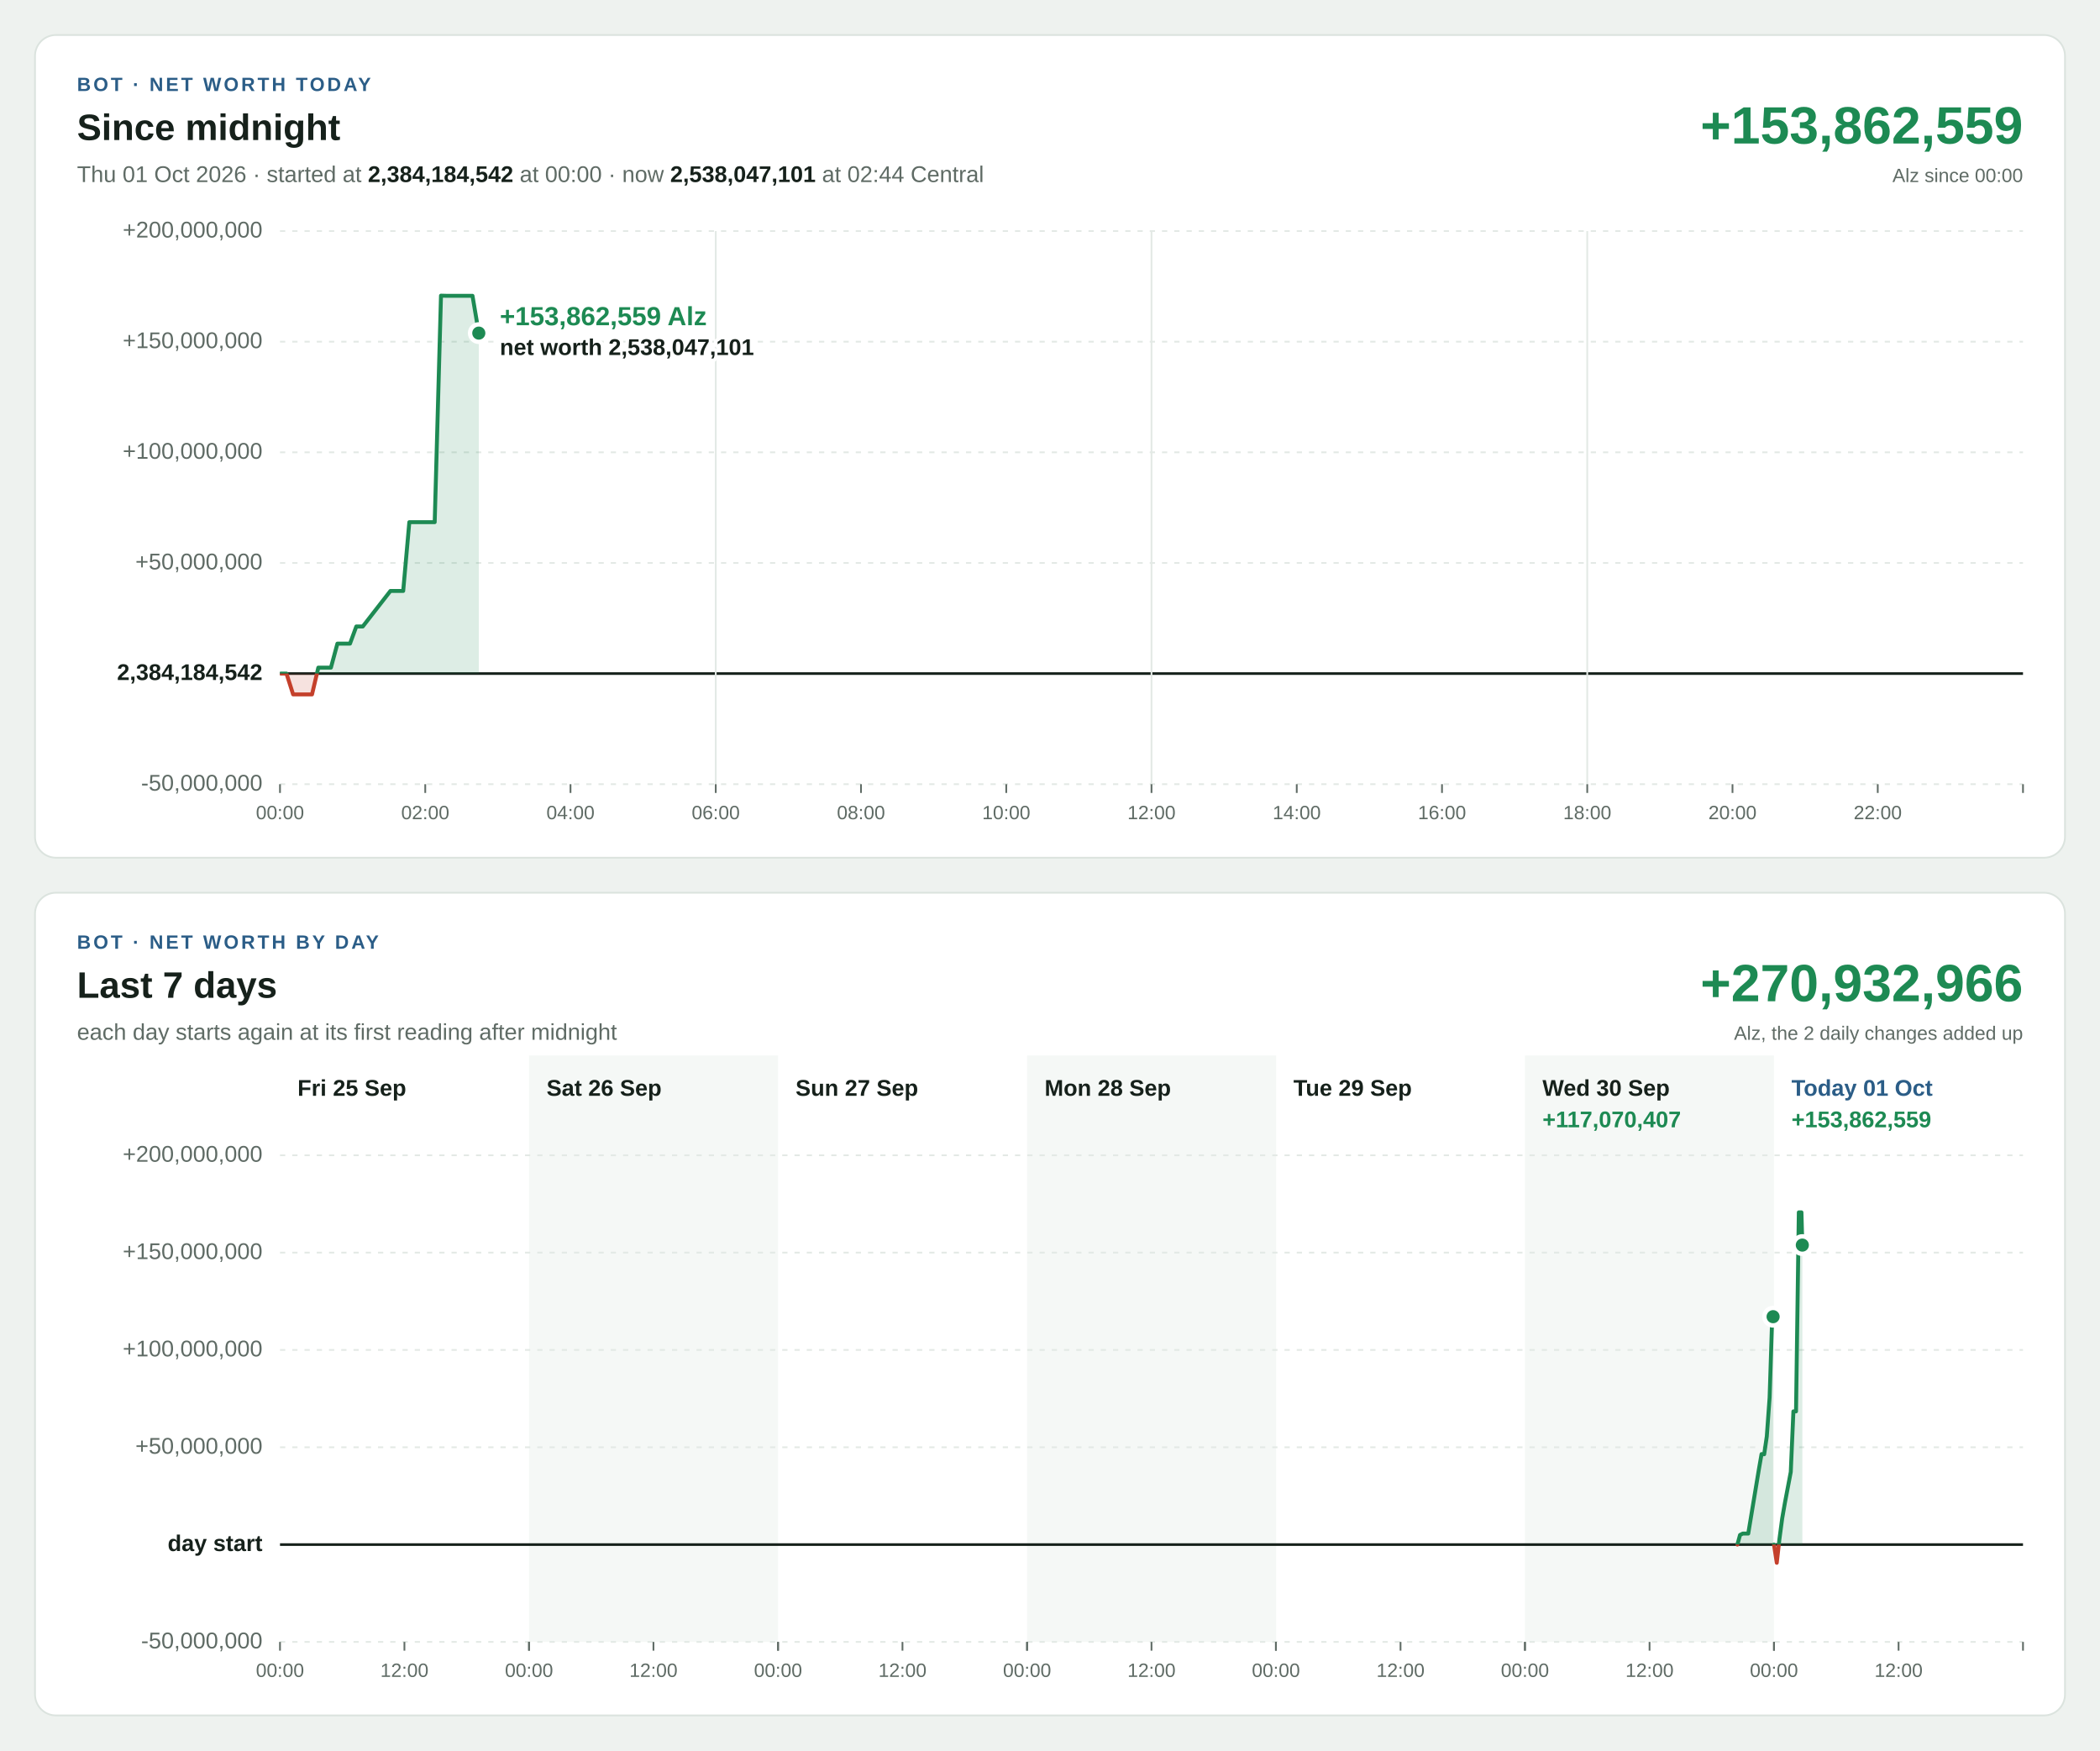
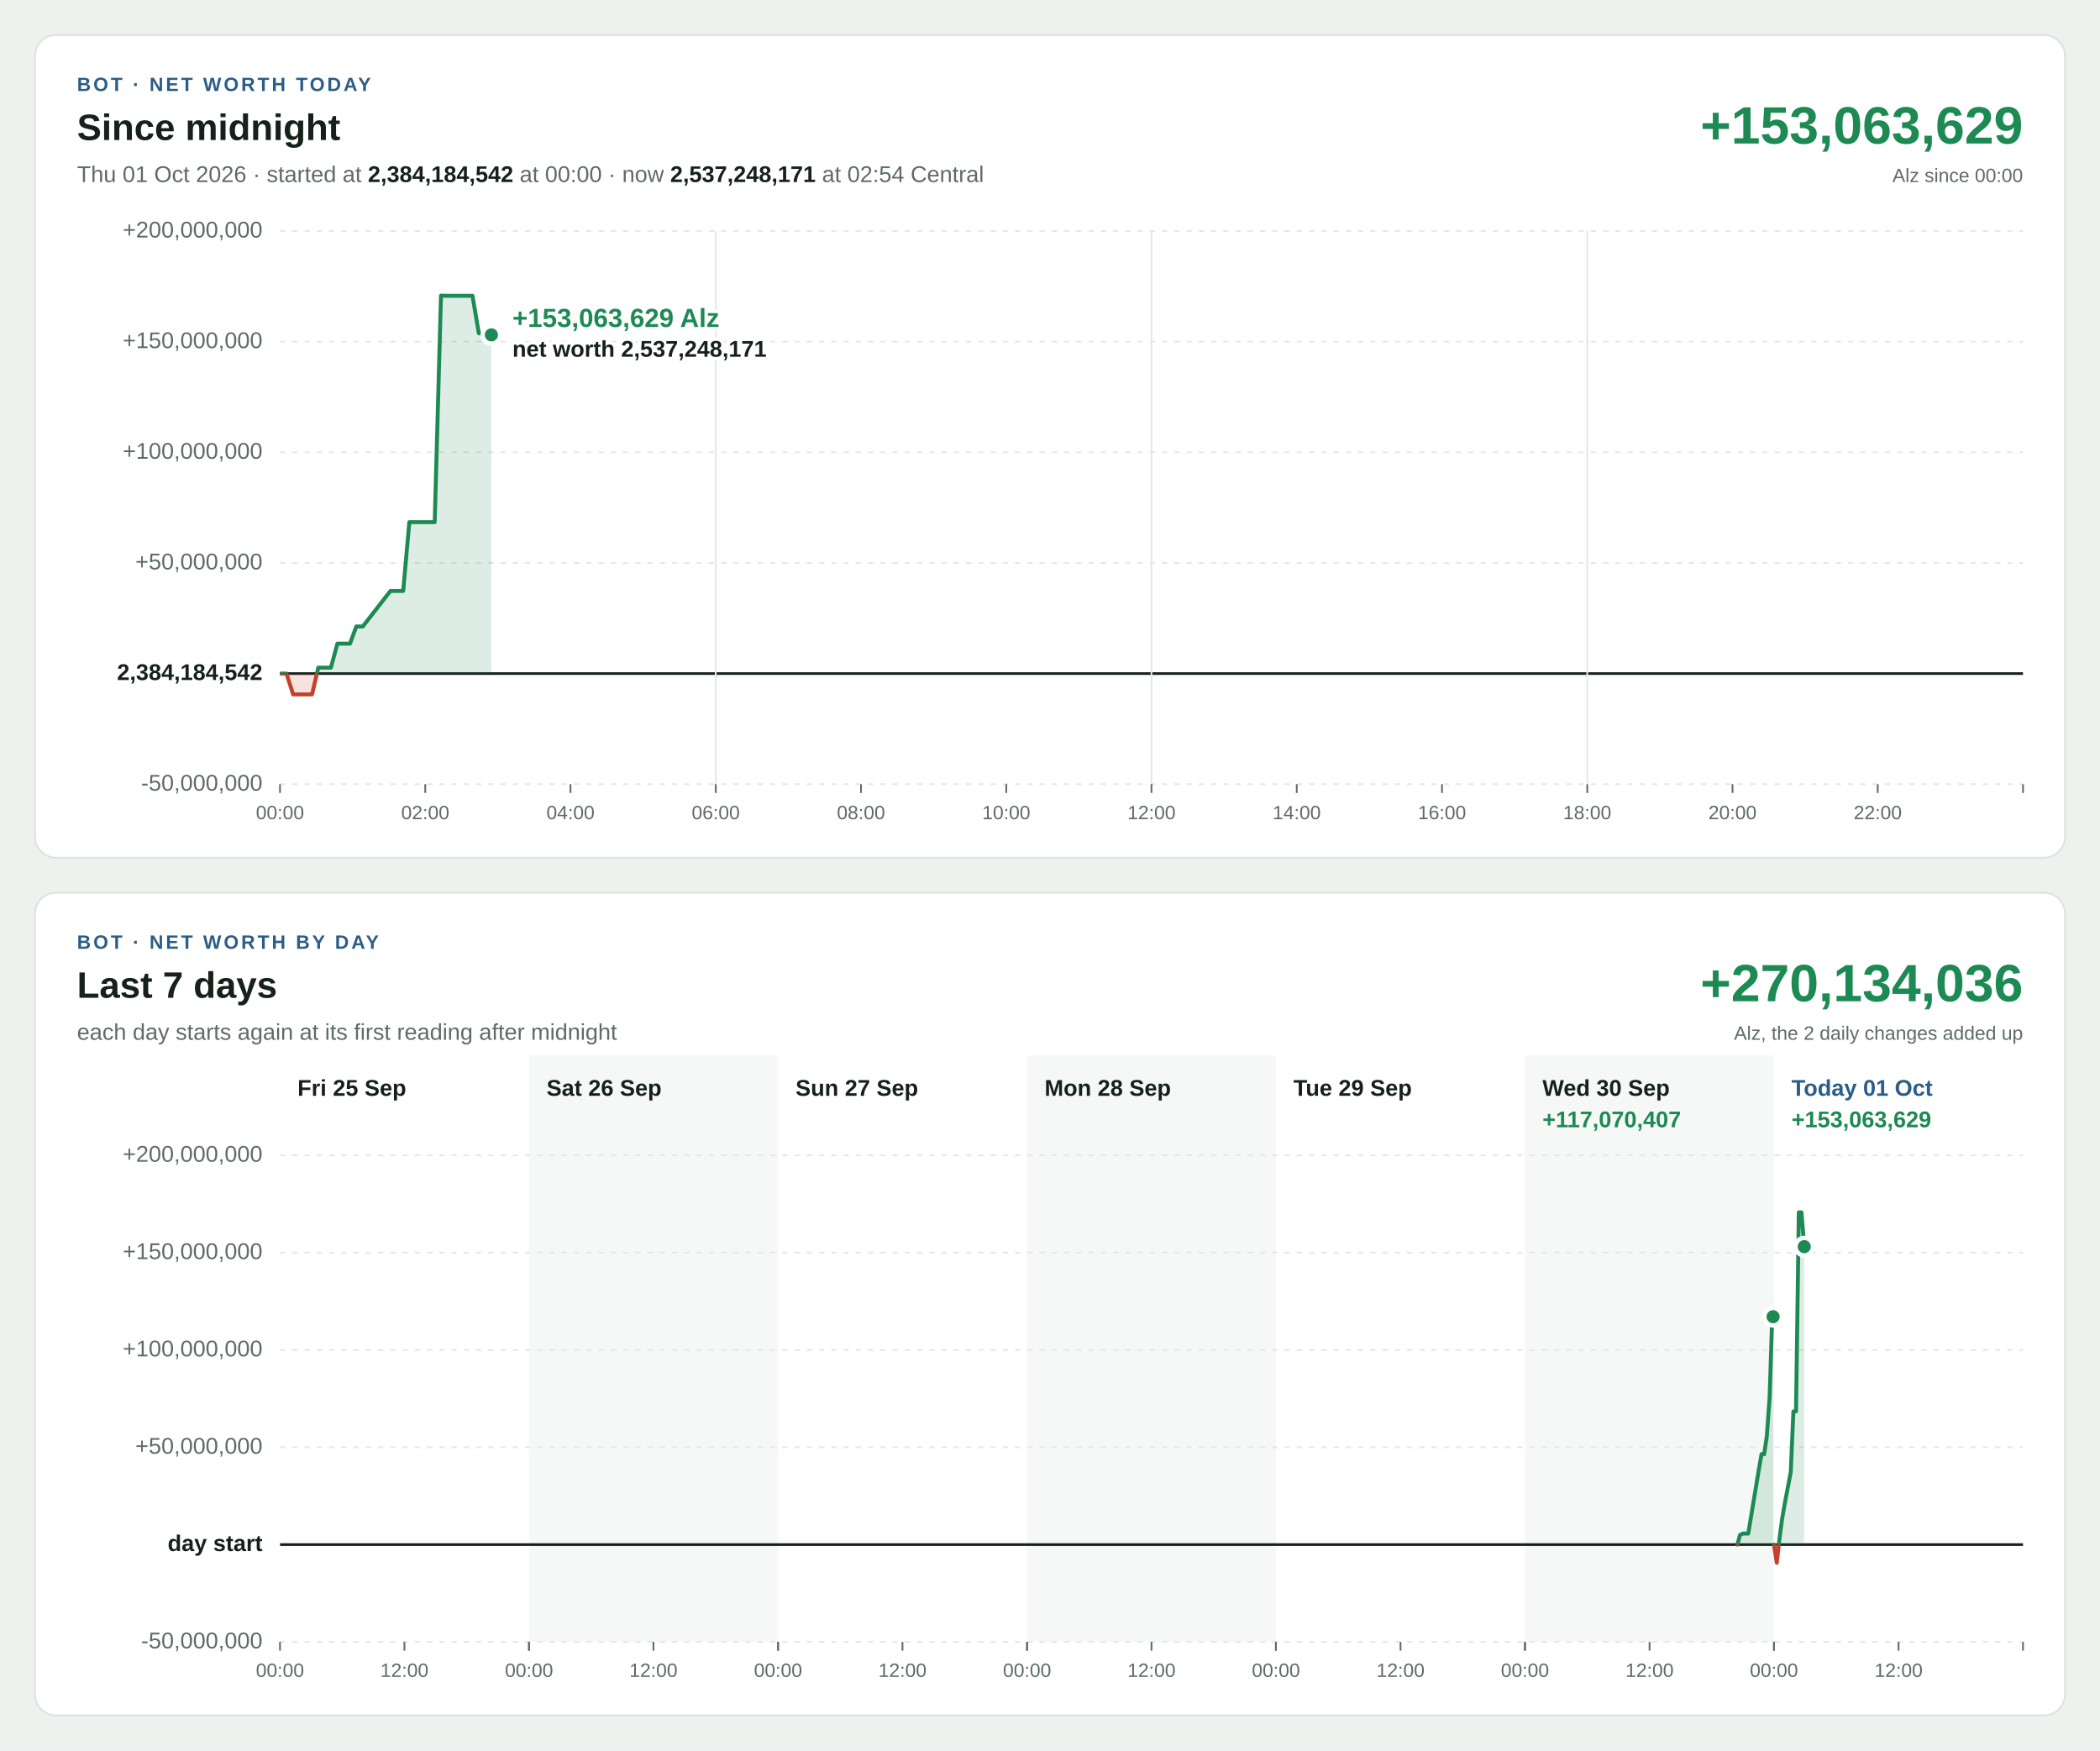
<svg xmlns="http://www.w3.org/2000/svg" width="1200" height="1000" viewBox="0 0 1200 1000" font-family="Segoe UI, Helvetica Neue, Arial, sans-serif" font-size="13" style="font-variant-numeric: tabular-nums">
  <rect width="1200" height="1000" fill="#eef2ef" />
  <g transform="translate(20,20)">
    <rect width="1160" height="470" rx="12" fill="#ffffff" stroke="#dbe3de" />
    <text x="24" y="32" font-size="11" font-weight="700" letter-spacing="1.4" fill="#2b5d87">BOT · NET WORTH TODAY</text>
    <text x="24" y="60" font-size="21" font-weight="700" fill="#16211b">Since midnight</text>
-     <text x="24" y="84" fill="#5f6b65">Thu 01 Oct 2026 · started at <tspan font-weight="700" fill="#16211b">2,384,184,542</tspan> at 00:00 · now <tspan font-weight="700" fill="#16211b">2,538,047,101</tspan> at 02:44 Central</text>
-     <text x="1136" y="62" font-size="30" font-weight="700" text-anchor="end" fill="#1d8a53">+153,862,559</text>
+     <text x="24" y="84" fill="#5f6b65">Thu 01 Oct 2026 · started at <tspan font-weight="700" fill="#16211b">2,384,184,542</tspan> at 00:00 · now <tspan font-weight="700" fill="#16211b">2,537,248,171</tspan> at 02:54 Central</text>
+     <text x="1136" y="62" font-size="30" font-weight="700" text-anchor="end" fill="#1d8a53">+153,063,629</text>
    <text x="1136" y="84" font-size="11" text-anchor="end" fill="#5f6b65">Alz since 00:00</text>
    <line x1="140" x2="1136" y1="428.0" y2="428.0" stroke="#e3e9e5" stroke-width="1" stroke-dasharray="3 4" />
    <text x="130" y="428.0" text-anchor="end" dominant-baseline="middle" font-weight="400" fill="#5f6b65">-50,000,000</text>
    <line x1="140" x2="1136" y1="364.8" y2="364.8" stroke="#16211b" stroke-width="1.5" />
    <text x="130" y="364.8" text-anchor="end" dominant-baseline="middle" font-weight="700" fill="#16211b">2,384,184,542</text>
    <line x1="140" x2="1136" y1="301.6" y2="301.6" stroke="#e3e9e5" stroke-width="1" stroke-dasharray="3 4" />
    <text x="130" y="301.6" text-anchor="end" dominant-baseline="middle" font-weight="400" fill="#5f6b65">+50,000,000</text>
    <line x1="140" x2="1136" y1="238.4" y2="238.4" stroke="#e3e9e5" stroke-width="1" stroke-dasharray="3 4" />
    <text x="130" y="238.4" text-anchor="end" dominant-baseline="middle" font-weight="400" fill="#5f6b65">+100,000,000</text>
    <line x1="140" x2="1136" y1="175.2" y2="175.2" stroke="#e3e9e5" stroke-width="1" stroke-dasharray="3 4" />
    <text x="130" y="175.2" text-anchor="end" dominant-baseline="middle" font-weight="400" fill="#5f6b65">+150,000,000</text>
    <line x1="140" x2="1136" y1="112.0" y2="112.0" stroke="#e3e9e5" stroke-width="1" stroke-dasharray="3 4" />
    <text x="130" y="112.0" text-anchor="end" dominant-baseline="middle" font-weight="400" fill="#5f6b65">+200,000,000</text>
    <line x1="140.0" x2="140.0" y1="428" y2="433" stroke="#5f6b65" stroke-width="1" />
    <text x="140.0" y="448" font-size="11" text-anchor="middle" fill="#5f6b65">00:00</text>
    <line x1="223.0" x2="223.0" y1="428" y2="433" stroke="#5f6b65" stroke-width="1" />
    <text x="223.0" y="448" font-size="11" text-anchor="middle" fill="#5f6b65">02:00</text>
    <line x1="306.0" x2="306.0" y1="428" y2="433" stroke="#5f6b65" stroke-width="1" />
    <text x="306.0" y="448" font-size="11" text-anchor="middle" fill="#5f6b65">04:00</text>
    <line x1="389.0" x2="389.0" y1="112" y2="428" stroke="#e3e9e5" stroke-width="1" />
    <line x1="389.0" x2="389.0" y1="428" y2="433" stroke="#5f6b65" stroke-width="1" />
    <text x="389.0" y="448" font-size="11" text-anchor="middle" fill="#5f6b65">06:00</text>
    <line x1="472.0" x2="472.0" y1="428" y2="433" stroke="#5f6b65" stroke-width="1" />
    <text x="472.0" y="448" font-size="11" text-anchor="middle" fill="#5f6b65">08:00</text>
    <line x1="555.0" x2="555.0" y1="428" y2="433" stroke="#5f6b65" stroke-width="1" />
    <text x="555.0" y="448" font-size="11" text-anchor="middle" fill="#5f6b65">10:00</text>
    <line x1="638.0" x2="638.0" y1="112" y2="428" stroke="#e3e9e5" stroke-width="1" />
    <line x1="638.0" x2="638.0" y1="428" y2="433" stroke="#5f6b65" stroke-width="1" />
    <text x="638.0" y="448" font-size="11" text-anchor="middle" fill="#5f6b65">12:00</text>
    <line x1="721.0" x2="721.0" y1="428" y2="433" stroke="#5f6b65" stroke-width="1" />
    <text x="721.0" y="448" font-size="11" text-anchor="middle" fill="#5f6b65">14:00</text>
    <line x1="804.0" x2="804.0" y1="428" y2="433" stroke="#5f6b65" stroke-width="1" />
    <text x="804.0" y="448" font-size="11" text-anchor="middle" fill="#5f6b65">16:00</text>
    <line x1="887.0" x2="887.0" y1="112" y2="428" stroke="#e3e9e5" stroke-width="1" />
    <line x1="887.0" x2="887.0" y1="428" y2="433" stroke="#5f6b65" stroke-width="1" />
    <text x="887.0" y="448" font-size="11" text-anchor="middle" fill="#5f6b65">18:00</text>
    <line x1="970.0" x2="970.0" y1="428" y2="433" stroke="#5f6b65" stroke-width="1" />
    <text x="970.0" y="448" font-size="11" text-anchor="middle" fill="#5f6b65">20:00</text>
    <line x1="1053.0" x2="1053.0" y1="428" y2="433" stroke="#5f6b65" stroke-width="1" />
    <text x="1053.0" y="448" font-size="11" text-anchor="middle" fill="#5f6b65">22:00</text>
    <line x1="1136.0" x2="1136.0" y1="428" y2="433" stroke="#5f6b65" stroke-width="1" />
    <defs>
-       <path id="shape-today" d="M140.1 364.8L140.1 364.8L143.7 364.8L147.5 376.7L151.1 376.7L154.8 376.7L158.3 376.7L161.9 361.4L165.6 361.4L169.1 361.4L172.8 347.7L176.5 347.7L180.0 347.7L183.6 337.9L187.3 337.9L203.1 317.6L206.8 317.6L210.4 317.6L213.9 278.3L217.6 278.3L221.2 278.3L224.8 278.3L228.4 278.3L232.0 148.9L235.5 149.0L239.2 149.0L242.8 149.0L246.3 149.0L250.0 149.0L253.6 170.3L253.6 364.8Z" />
-       <path id="line-today" d="M140.1 364.8L143.7 364.8L147.5 376.7L151.1 376.7L154.8 376.7L158.3 376.7L161.9 361.4L165.6 361.4L169.1 361.4L172.8 347.7L176.5 347.7L180.0 347.7L183.6 337.9L187.3 337.9L203.1 317.6L206.8 317.6L210.4 317.6L213.9 278.3L217.6 278.3L221.2 278.3L224.8 278.3L228.4 278.3L232.0 148.9L235.5 149.0L239.2 149.0L242.8 149.0L246.3 149.0L250.0 149.0L253.6 170.3" />
+       <path id="shape-today" d="M140.1 364.8L140.1 364.8L143.7 364.8L147.5 376.7L151.1 376.7L154.8 376.7L158.3 376.7L161.9 361.4L165.6 361.4L169.1 361.4L172.8 347.7L176.5 347.7L180.0 347.7L183.6 337.9L187.3 337.9L203.1 317.6L206.8 317.6L210.4 317.6L213.9 278.3L217.6 278.3L221.2 278.3L224.8 278.3L228.4 278.3L232.0 148.9L235.5 149.0L239.2 149.0L242.8 149.0L246.3 149.0L250.0 149.0L253.6 170.3L257.1 171.3L260.8 171.3L260.8 364.8Z" />
+       <path id="line-today" d="M140.1 364.8L143.7 364.8L147.5 376.7L151.1 376.7L154.8 376.7L158.3 376.7L161.9 361.4L165.6 361.4L169.1 361.4L172.8 347.7L176.5 347.7L180.0 347.7L183.6 337.9L187.3 337.9L203.1 317.6L206.8 317.6L210.4 317.6L213.9 278.3L217.6 278.3L221.2 278.3L224.8 278.3L228.4 278.3L232.0 148.9L235.5 149.0L239.2 149.0L242.8 149.0L246.3 149.0L250.0 149.0L253.6 170.3L257.1 171.3L260.8 171.3" />
      <clipPath id="up-today">
        <rect x="140" y="112" width="996" height="252.8" />
      </clipPath>
      <clipPath id="down-today">
        <rect x="140" y="364.8" width="996" height="63.2" />
      </clipPath>
    </defs>
    <use href="#shape-today" fill="#1d8a53" fill-opacity="0.15" clip-path="url(#up-today)" />
    <use href="#line-today" fill="none" stroke="#1d8a53" stroke-width="2.25" stroke-linejoin="round" stroke-linecap="round" clip-path="url(#up-today)" />
    <use href="#shape-today" fill="#c4402b" fill-opacity="0.15" clip-path="url(#down-today)" />
    <use href="#line-today" fill="none" stroke="#c4402b" stroke-width="2.25" stroke-linejoin="round" stroke-linecap="round" clip-path="url(#down-today)" />
-     <circle cx="253.6" cy="170.3" r="5" fill="#1d8a53" stroke="#ffffff" stroke-width="2.5" />
-     <text x="265.6" y="165.8" text-anchor="start" font-size="15" font-weight="700" fill="#1d8a53" stroke="#ffffff" stroke-width="4" stroke-linejoin="round" paint-order="stroke">+153,862,559 Alz</text>
-     <text x="265.6" y="182.8" text-anchor="start" font-size="13" font-weight="600" fill="#16211b" stroke="#ffffff" stroke-width="4" stroke-linejoin="round" paint-order="stroke">net worth 2,538,047,101</text>
+     <circle cx="260.8" cy="171.3" r="5" fill="#1d8a53" stroke="#ffffff" stroke-width="2.5" />
+     <text x="272.8" y="166.8" text-anchor="start" font-size="15" font-weight="700" fill="#1d8a53" stroke="#ffffff" stroke-width="4" stroke-linejoin="round" paint-order="stroke">+153,063,629 Alz</text>
+     <text x="272.8" y="183.8" text-anchor="start" font-size="13" font-weight="600" fill="#16211b" stroke="#ffffff" stroke-width="4" stroke-linejoin="round" paint-order="stroke">net worth 2,537,248,171</text>
  </g>
  <g transform="translate(20,510)">
    <rect width="1160" height="470" rx="12" fill="#ffffff" stroke="#dbe3de" />
    <text x="24" y="32" font-size="11" font-weight="700" letter-spacing="1.4" fill="#2b5d87">BOT · NET WORTH BY DAY</text>
    <text x="24" y="60" font-size="21" font-weight="700" fill="#16211b">Last 7 days</text>
    <text x="24" y="84" fill="#5f6b65">each day starts again at its first reading after midnight</text>
-     <text x="1136" y="62" font-size="30" font-weight="700" text-anchor="end" fill="#1d8a53">+270,932,966</text>
+     <text x="1136" y="62" font-size="30" font-weight="700" text-anchor="end" fill="#1d8a53">+270,134,036</text>
    <text x="1136" y="84" font-size="11" text-anchor="end" fill="#5f6b65">Alz, the 2 daily changes added up</text>
    <rect x="282.3" y="93" width="142.3" height="335" fill="#f5f8f6" />
    <rect x="566.9" y="93" width="142.3" height="335" fill="#f5f8f6" />
    <rect x="851.4" y="93" width="142.3" height="335" fill="#f5f8f6" />
    <line x1="140" x2="1136" y1="428.0" y2="428.0" stroke="#e3e9e5" stroke-width="1" stroke-dasharray="3 4" />
    <text x="130" y="428.0" text-anchor="end" dominant-baseline="middle" font-weight="400" fill="#5f6b65">-50,000,000</text>
    <line x1="140" x2="1136" y1="372.4" y2="372.4" stroke="#16211b" stroke-width="1.5" />
    <text x="130" y="372.4" text-anchor="end" dominant-baseline="middle" font-weight="700" fill="#16211b">day start</text>
    <line x1="140" x2="1136" y1="316.8" y2="316.8" stroke="#e3e9e5" stroke-width="1" stroke-dasharray="3 4" />
    <text x="130" y="316.8" text-anchor="end" dominant-baseline="middle" font-weight="400" fill="#5f6b65">+50,000,000</text>
    <line x1="140" x2="1136" y1="261.2" y2="261.2" stroke="#e3e9e5" stroke-width="1" stroke-dasharray="3 4" />
    <text x="130" y="261.2" text-anchor="end" dominant-baseline="middle" font-weight="400" fill="#5f6b65">+100,000,000</text>
    <line x1="140" x2="1136" y1="205.6" y2="205.6" stroke="#e3e9e5" stroke-width="1" stroke-dasharray="3 4" />
    <text x="130" y="205.6" text-anchor="end" dominant-baseline="middle" font-weight="400" fill="#5f6b65">+150,000,000</text>
    <line x1="140" x2="1136" y1="150.0" y2="150.0" stroke="#e3e9e5" stroke-width="1" stroke-dasharray="3 4" />
    <text x="130" y="150.0" text-anchor="end" dominant-baseline="middle" font-weight="400" fill="#5f6b65">+200,000,000</text>
    <text x="150.0" y="116" font-weight="700" fill="#16211b">Fri 25 Sep</text>
    <line x1="140.0" x2="140.0" y1="428" y2="433" stroke="#5f6b65" stroke-width="1" />
    <text x="140.0" y="448" font-size="11" text-anchor="middle" fill="#5f6b65">00:00</text>
    <line x1="211.1" x2="211.1" y1="428" y2="433" stroke="#5f6b65" stroke-width="1" />
    <text x="211.1" y="448" font-size="11" text-anchor="middle" fill="#5f6b65">12:00</text>
    <line x1="282.3" x2="282.3" y1="428" y2="433" stroke="#5f6b65" stroke-width="1" />
    <text x="292.3" y="116" font-weight="700" fill="#16211b">Sat 26 Sep</text>
    <line x1="282.3" x2="282.3" y1="428" y2="433" stroke="#5f6b65" stroke-width="1" />
    <text x="282.3" y="448" font-size="11" text-anchor="middle" fill="#5f6b65">00:00</text>
    <line x1="353.4" x2="353.4" y1="428" y2="433" stroke="#5f6b65" stroke-width="1" />
    <text x="353.4" y="448" font-size="11" text-anchor="middle" fill="#5f6b65">12:00</text>
    <line x1="424.6" x2="424.6" y1="428" y2="433" stroke="#5f6b65" stroke-width="1" />
    <text x="434.6" y="116" font-weight="700" fill="#16211b">Sun 27 Sep</text>
    <line x1="424.6" x2="424.6" y1="428" y2="433" stroke="#5f6b65" stroke-width="1" />
    <text x="424.6" y="448" font-size="11" text-anchor="middle" fill="#5f6b65">00:00</text>
    <line x1="495.7" x2="495.7" y1="428" y2="433" stroke="#5f6b65" stroke-width="1" />
    <text x="495.7" y="448" font-size="11" text-anchor="middle" fill="#5f6b65">12:00</text>
    <line x1="566.9" x2="566.9" y1="428" y2="433" stroke="#5f6b65" stroke-width="1" />
    <text x="576.9" y="116" font-weight="700" fill="#16211b">Mon 28 Sep</text>
    <line x1="566.9" x2="566.9" y1="428" y2="433" stroke="#5f6b65" stroke-width="1" />
    <text x="566.9" y="448" font-size="11" text-anchor="middle" fill="#5f6b65">00:00</text>
    <line x1="638.0" x2="638.0" y1="428" y2="433" stroke="#5f6b65" stroke-width="1" />
    <text x="638.0" y="448" font-size="11" text-anchor="middle" fill="#5f6b65">12:00</text>
    <line x1="709.1" x2="709.1" y1="428" y2="433" stroke="#5f6b65" stroke-width="1" />
    <text x="719.1" y="116" font-weight="700" fill="#16211b">Tue 29 Sep</text>
    <line x1="709.1" x2="709.1" y1="428" y2="433" stroke="#5f6b65" stroke-width="1" />
    <text x="709.1" y="448" font-size="11" text-anchor="middle" fill="#5f6b65">00:00</text>
    <line x1="780.3" x2="780.3" y1="428" y2="433" stroke="#5f6b65" stroke-width="1" />
    <text x="780.3" y="448" font-size="11" text-anchor="middle" fill="#5f6b65">12:00</text>
    <line x1="851.4" x2="851.4" y1="428" y2="433" stroke="#5f6b65" stroke-width="1" />
    <text x="861.4" y="116" font-weight="700" fill="#16211b">Wed 30 Sep</text>
    <line x1="851.4" x2="851.4" y1="428" y2="433" stroke="#5f6b65" stroke-width="1" />
    <text x="851.4" y="448" font-size="11" text-anchor="middle" fill="#5f6b65">00:00</text>
    <line x1="922.6" x2="922.6" y1="428" y2="433" stroke="#5f6b65" stroke-width="1" />
    <text x="922.6" y="448" font-size="11" text-anchor="middle" fill="#5f6b65">12:00</text>
    <line x1="993.7" x2="993.7" y1="428" y2="433" stroke="#5f6b65" stroke-width="1" />
    <text x="861.4" y="134" font-weight="700" fill="#1d8a53">+117,070,407</text>
    <defs>
      <path id="shape-day5" d="M972.8 372.4L972.8 372.4L974.3 366.9L975.9 366.1L977.4 366.1L979.0 366.1L985.1 329.3L986.6 320.7L988.1 320.8L989.6 310.6L991.2 288.5L992.7 242.2L993.2 242.2L993.2 372.4Z" />
      <path id="line-day5" d="M972.8 372.4L974.3 366.9L975.9 366.1L977.4 366.1L979.0 366.1L985.1 329.3L986.6 320.7L988.1 320.8L989.6 310.6L991.2 288.5L992.7 242.2L993.2 242.2" />
      <clipPath id="up-day5">
        <rect x="140" y="150" width="996" height="222.4" />
      </clipPath>
      <clipPath id="down-day5">
        <rect x="140" y="372.4" width="996" height="55.6" />
      </clipPath>
    </defs>
    <use href="#shape-day5" fill="#1d8a53" fill-opacity="0.15" clip-path="url(#up-day5)" />
    <use href="#line-day5" fill="none" stroke="#1d8a53" stroke-width="2.25" stroke-linejoin="round" stroke-linecap="round" clip-path="url(#up-day5)" />
    <use href="#shape-day5" fill="#c4402b" fill-opacity="0.15" clip-path="url(#down-day5)" />
    <use href="#line-day5" fill="none" stroke="#c4402b" stroke-width="2.25" stroke-linejoin="round" stroke-linecap="round" clip-path="url(#down-day5)" />
    <circle cx="993.2" cy="242.2" r="5" fill="#1d8a53" stroke="#ffffff" stroke-width="2.5" />
    <text x="1003.7" y="116" font-weight="700" fill="#2b5d87">Today 01 Oct</text>
    <line x1="993.7" x2="993.7" y1="428" y2="433" stroke="#5f6b65" stroke-width="1" />
    <text x="993.7" y="448" font-size="11" text-anchor="middle" fill="#5f6b65">00:00</text>
    <line x1="1064.9" x2="1064.9" y1="428" y2="433" stroke="#5f6b65" stroke-width="1" />
    <text x="1064.9" y="448" font-size="11" text-anchor="middle" fill="#5f6b65">12:00</text>
    <line x1="1136.0" x2="1136.0" y1="428" y2="433" stroke="#5f6b65" stroke-width="1" />
-     <text x="1003.7" y="134" font-weight="700" fill="#1d8a53">+153,862,559</text>
+     <text x="1003.7" y="134" font-weight="700" fill="#1d8a53">+153,063,629</text>
    <defs>
-       <path id="shape-day6" d="M993.7 372.4L993.7 372.4L995.3 382.8L996.8 369.4L998.4 357.4L999.9 348.8L1003.3 330.9L1004.8 296.3L1006.3 296.3L1007.9 182.6L1009.4 182.6L1009.9 201.3L1009.9 372.4Z" />
-       <path id="line-day6" d="M993.7 372.4L995.3 382.8L996.8 369.4L998.4 357.4L999.9 348.8L1003.3 330.9L1004.8 296.3L1006.3 296.3L1007.9 182.6L1009.4 182.6L1009.9 201.3" />
+       <path id="shape-day6" d="M993.7 372.4L993.7 372.4L995.3 382.8L996.8 369.4L998.4 357.4L999.9 348.8L1003.3 330.9L1004.8 296.3L1006.3 296.3L1007.9 182.6L1009.4 182.6L1011.0 202.2L1011.0 372.4Z" />
+       <path id="line-day6" d="M993.7 372.4L995.3 382.8L996.8 369.4L998.4 357.4L999.9 348.8L1003.3 330.9L1004.8 296.3L1006.3 296.3L1007.9 182.6L1009.4 182.6L1011.0 202.2" />
      <clipPath id="up-day6">
        <rect x="140" y="150" width="996" height="222.4" />
      </clipPath>
      <clipPath id="down-day6">
        <rect x="140" y="372.4" width="996" height="55.6" />
      </clipPath>
    </defs>
    <use href="#shape-day6" fill="#1d8a53" fill-opacity="0.15" clip-path="url(#up-day6)" />
    <use href="#line-day6" fill="none" stroke="#1d8a53" stroke-width="2.25" stroke-linejoin="round" stroke-linecap="round" clip-path="url(#up-day6)" />
    <use href="#shape-day6" fill="#c4402b" fill-opacity="0.15" clip-path="url(#down-day6)" />
    <use href="#line-day6" fill="none" stroke="#c4402b" stroke-width="2.25" stroke-linejoin="round" stroke-linecap="round" clip-path="url(#down-day6)" />
-     <circle cx="1009.9" cy="201.3" r="5" fill="#1d8a53" stroke="#ffffff" stroke-width="2.5" />
+     <circle cx="1011.0" cy="202.2" r="5" fill="#1d8a53" stroke="#ffffff" stroke-width="2.5" />
  </g>
</svg>
